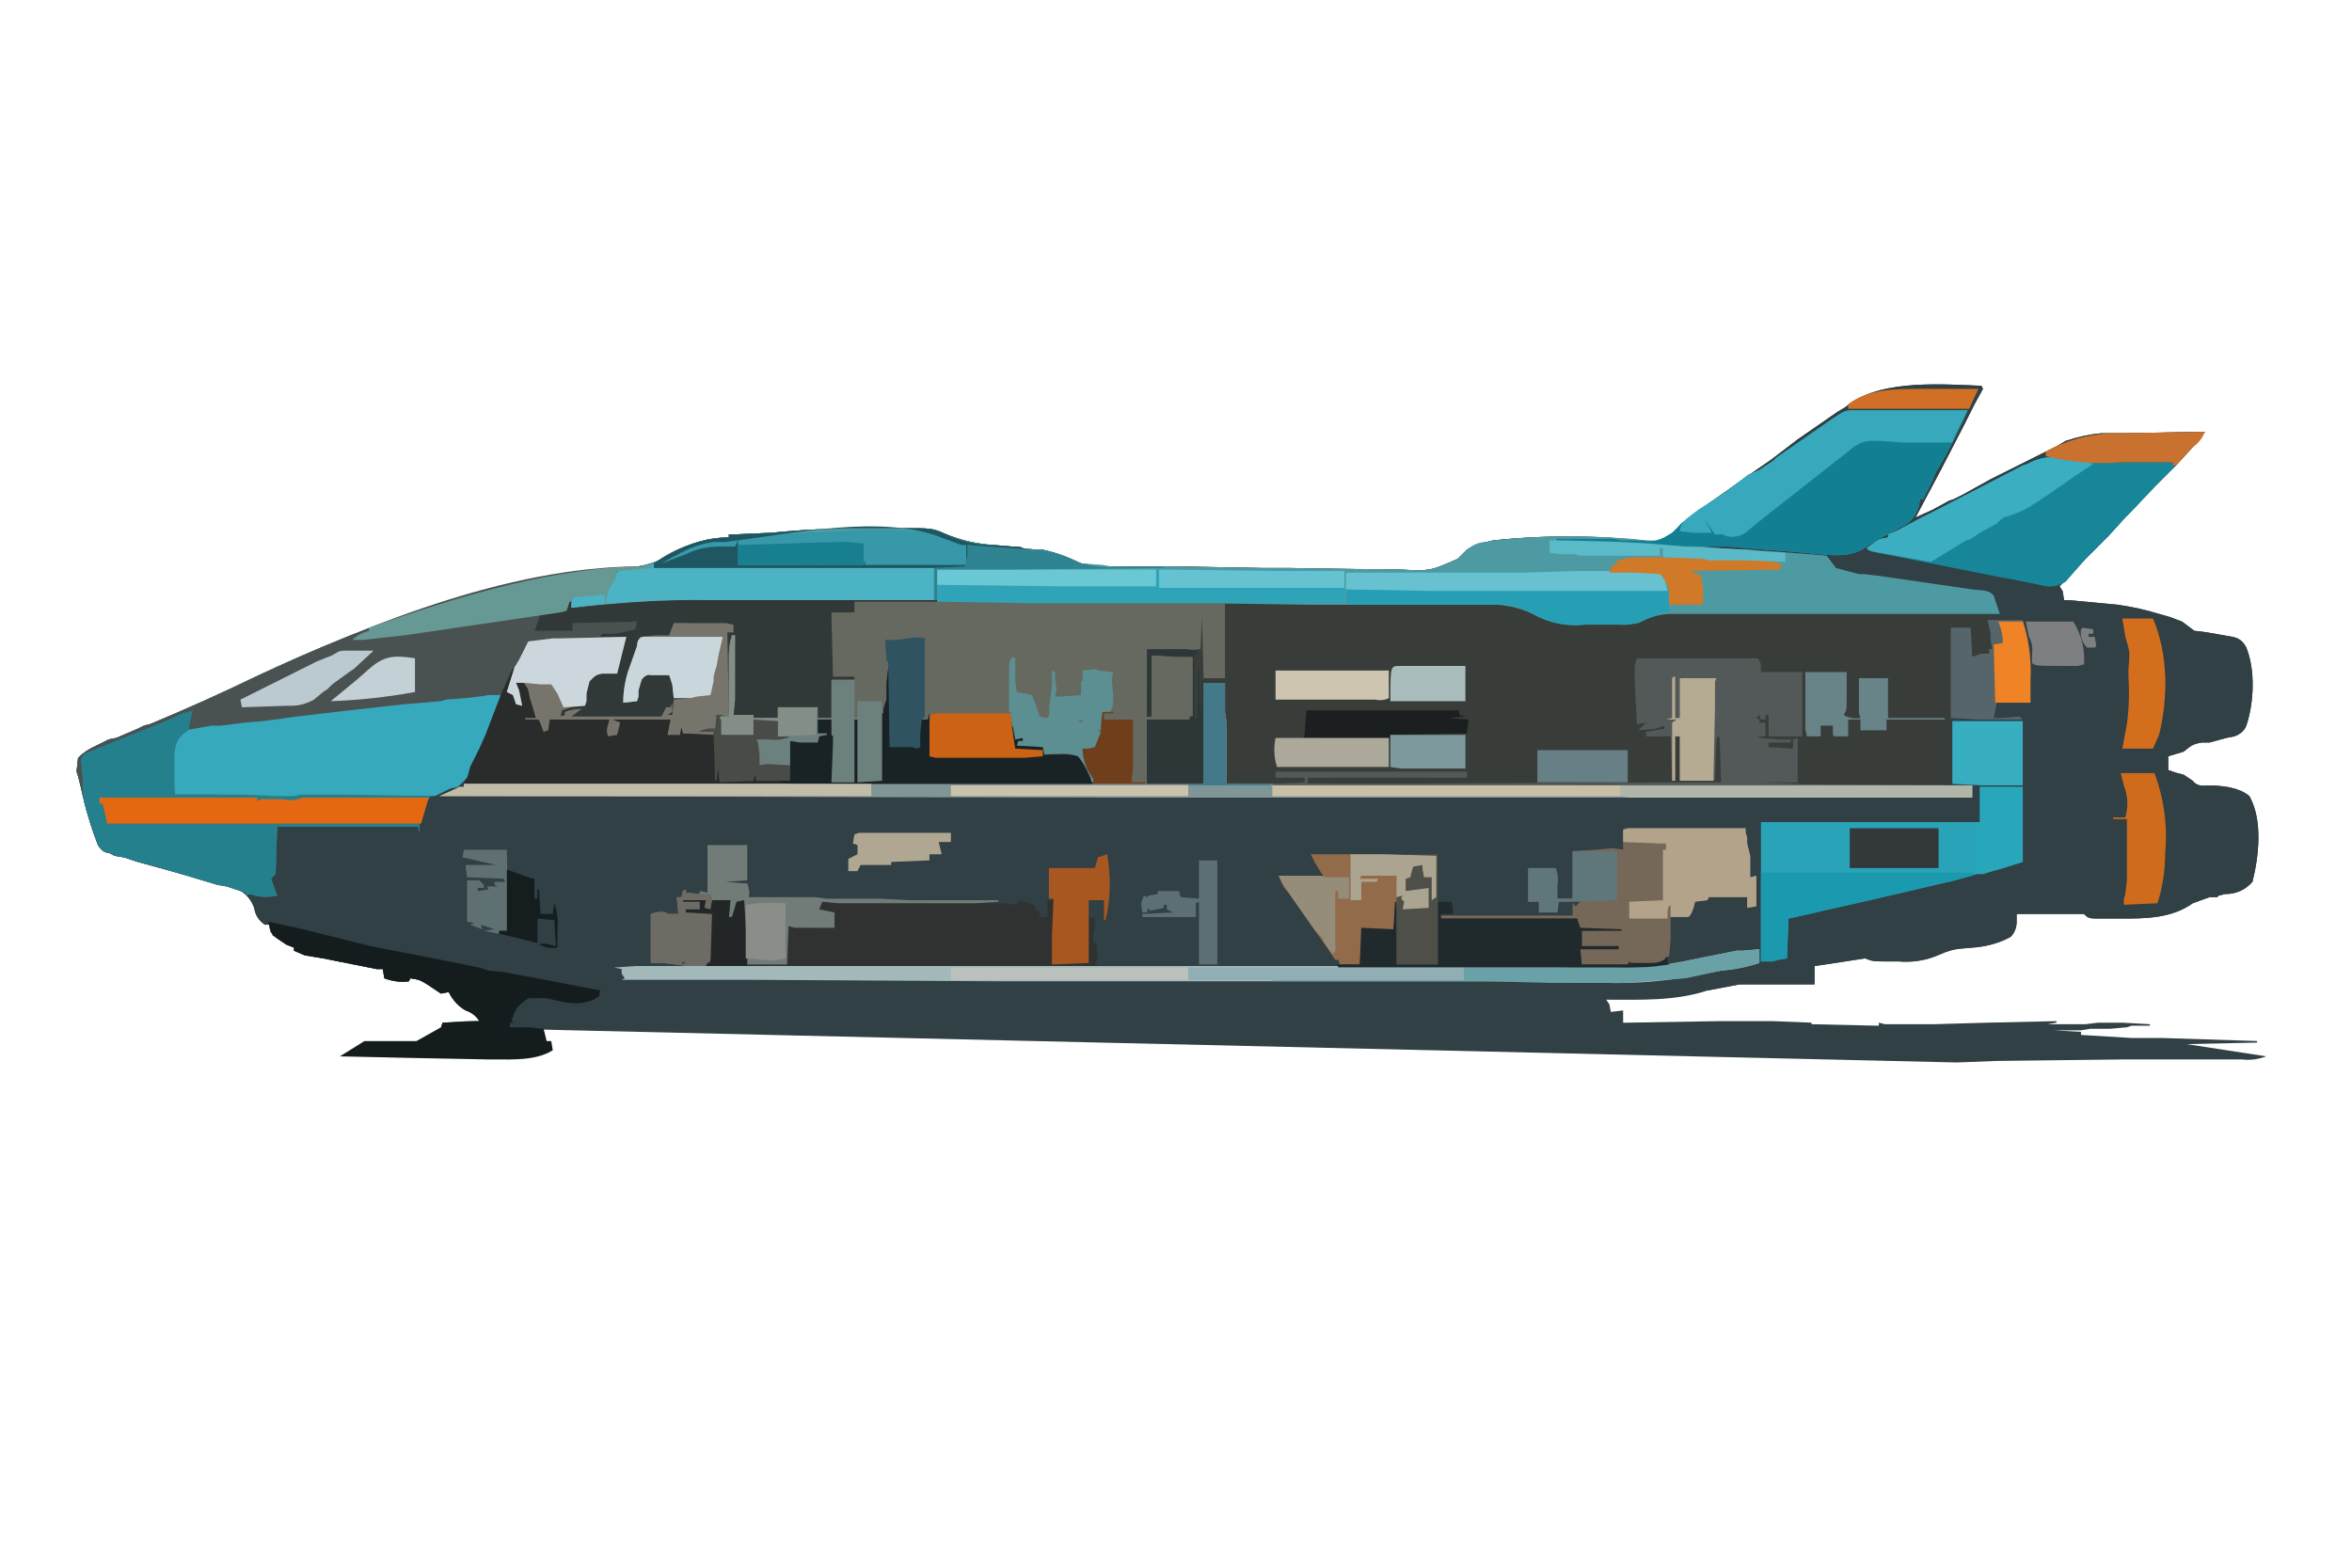
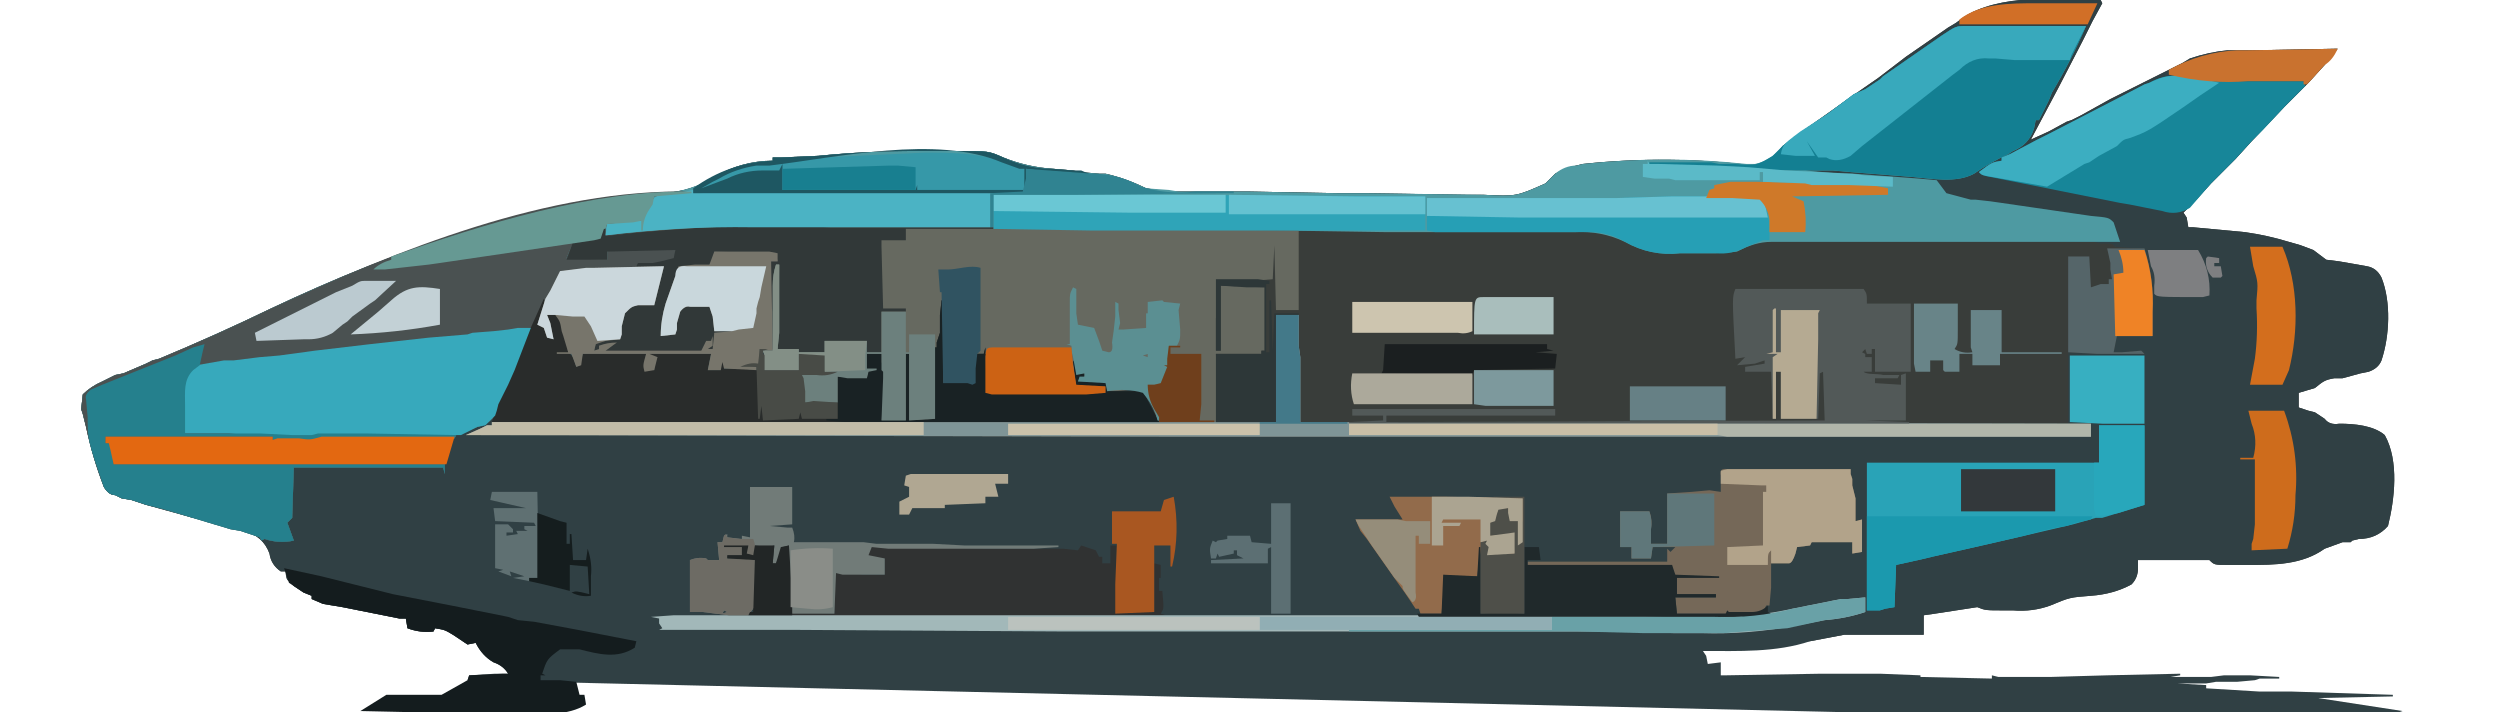
- <svg xmlns="http://www.w3.org/2000/svg" width="1536" height="1024">
+ <svg xmlns="http://www.w3.org/2000/svg" viewBox="0 252 1540 438">
  <path fill="#393d3a" d="M1294 252 L1295 254 L1289 265 L1285 273 L1283 277 L1268 306 L1251 338 L1262 333 L1273 327 L1276 326 L1282 323 L1300 313 L1330 298 L1336 295 L1344 291 L1349 288q12 -4 23 -5h15l53 -1l-8 10l-10 11l-15 15l-20 21l-10 11l-15 15l-10 11l-7 7l2 3l1 6h3l32 3q14 2 27 6l7 2l8 3l8 6l8 1l17 3q6 1 9 7c6 15 5 36 0 51q-2 5 -8 7l-5 1l-11 3h-5c-6 1 -7 2 -12 6l-10 3v9l3 1l3 1l4 1l6 4q3 4 9 3c9 0 21 1 28 7c9 16 6 40 2 56q-7 8 -18 8l-4 1l-1 1h-5l-11 4c-14 10 -31 10 -47 10h-12c-9 0 -9 0 -12 -3h-44v5q0 6 -4 10q-11 6 -25 7c-13 1 -13 1 -25 6q-11 4 -23 3h-5c-12 0 -12 0 -17 -2l-26 4l-7 1v12h-49l-21 4 L293 648 l-5 1l-9 -6c-5 -3 -5 -3 -11 -4l-1 2q-8 1 -16 -2l-1 -6h-4l-25 -5l-10 -2l-6 -1l-6 -1l-7 -3v-2l-5 -2l-6 -4l-3 -3q-2 -1 -2 -6h-3q-6 -4 -7 -11q-4 -11 -16 -14l-12 -3l-6 -2l-13 -3l-29 -8l-9 -3l-6 -1l-4 -2q-4 0 -7 -5q-7 -18 -11 -37l-1 -4l-1 -4l-1 -3l1 -9q5 -5 12 -8l4 -2l4 -2l5 -1l14 -6l4 -2l4 -1q36 -15 69 -31c76 -36 157 -64 241 -71q18 -1 32 -10q17 -10 36 -10v-2h5l23 -1q30 -3 61 -3h24c20 0 20 0 29 4q15 6 31 7l12 1l5 1l11 1h4q13 3 25 9l14 2h50l54 1h17l63 1h10c20 1 20 1 38 -7l6 -6q7 -4 13 -5l4 -1a460 460 0 0 1 106 1q11 -2 17 -12l8 -6l4 -3l34 -24l13 -9l17 -13l26 -18l5 -3l4 -3c22 -15 60 -12 85 -11" />
  <path fill="#304044" _fill="green" d="M1294 252 L1295 254 L1289 265 L1285 273 L1283 277 L1268 306 L1251 338 L1262 333 L1273 327 L1276 326 L1282 323 L1300 313 L1330 298 L1336 295 L1344 291 L1349 288q12 -4 23 -5h15l53 -1l-8 10l-10 11l-15 15l-20 21l-10 11l-15 15l-10 11l-7 7l2 3l1 6h3l32 3q14 2 27 6l7 2l8 3l8 6l8 1l17 3q6 1 9 7c6 15 5 36 0 51q-2 5 -8 7l-5 1l-11 3h-5c-6 1 -7 2 -12 6l-10 3v9l3 1l3 1l4 1l6 4q3 4 9 3c9 0 21 1 28 7c9 16 6 40 2 56q-7 8 -18 8l-4 1l-1 1h-5l-11 4c-14 10 -31 10 -47 10h-12c-9 0 -9 0 -12 -3h-44v5q0 6 -4 10q-11 6 -25 7c-13 1 -13 1 -25 6q-11 4 -23 3h-5c-12 0 -12 0 -17 -2l-26 4l-7 1v12h-49l-21 4c-21 7 -44 6 -66 6l2 3l1 5l8 -1v8h3l59 -1h36l25 1v1l44 1v-2l4 1h32l35 -1l45 -1v1l-6 1h25l8 -1h16l18 1v1h-12l-3 1l-11 1h-13l-6 1h-18l18 1v2l33 2h20l62 2v1l-46 1l52 8q-8 3 -16 2h-76l-84 1l-26 1 L288 671 l1 -3l16 -1h8q-3 -5 -9 -7q-7 -4 -11 -12l-5 1l-9 -6c-5 -3 -5 -3 -11 -4l-1 2q-8 1 -16 -2l-1 -6h-4l-25 -5l-10 -2l-6 -1l-6 -1l-7 -3v-2l-5 -2l-6 -4l-3 -3q-2 -1 -2 -6h-3q-6 -4 -7 -11q-4 -11 -16 -14l-12 -3l-6 -2l-13 -3l-29 -8l-9 -3l-6 -1l-4 -2q-4 0 -7 -5q-7 -18 -11 -37l-1 -4l-1 -4l-1 -3l1 -9q5 -5 12 -8l4 -2l4 -2l5 -1l14 -6l4 -2l4 -1q36 -15 69 -31c76 -36 157 -64 241 -71q18 -1 32 -10q17 -10 36 -10v-2h5l23 -1q30 -3 61 -3h24c20 0 20 0 29 4q15 6 31 7l12 1l5 1l11 1h4q13 3 25 9l14 2h50l54 1h17l63 1h10c20 1 20 1 38 -7l6 -6q7 -4 13 -5l4 -1a460 460 0 0 1 106 1q11 -2 17 -12l8 -6l4 -3l34 -24l13 -9l17 -13l26 -18l5 -3l4 -3c22 -15 60 -12 85 -11" />
  <path fill="#393d3a" d="M372 392h1v5h4q60 -7 122 -5h117l169 1h4l44 1h141q19 0 36 10q7 3 16 2h12l11 1h11q8 0 15 -3q10 -5 22 -4h133l60 1l4 1c7 0 7 0 9 2l14 1h4l2 6l1 3q3 15 2 30v15h-22l-2 10h5l12 -1l2 2h-29l-18 -1v44h14v8H729l-442 -1l9 -4l4 -2h3v-2l410 -1c-6 -17 -6 -17 -15 -19l-11 1h-5l-1 -5l-17 -1l1 -3h3v-2l-5 1l-1 -3l1 9l18 1v4l-12 1h-58l-4 -1v-24h-6v18l-2 1l-3 -1h-15l-1 -46v16l-1 1l-1 8h-1l-1 43l-16 1v-41h-2v41h-15l1 -26v-4l-1 -1v-10h-9v9h6v1l-5 1l-1 4h-12l-6 -1v16h-20q-2 -8 -2 -17l18 -1l-4 -1v-10l-16 -1v10h-21v-9l-1 -3l5 -1v-3l-1 -15v-5l1 -31h4l-1 -5l-38 -1l-1 6l-2 3l-10 1h-9l-1 3l-3 12l-2 5l-1 4l-1 4l-2 5l-1 9l9 -1v-5q1 -7 4 -12l9 -1h8q5 7 3 16h2l16 -1v1l-18 1l1 4q1 4 -2 7l-4 -1l3 -2v-3h-3l-1 4l-2 3h-60l6 -5l-9 1v2l2 1h-5l1 -5q7 -3 15 -2v-3l1 -5v-4q1 -6 6 -9h14l1 -5l5 -19h-17l1 -2h9l5 -1l8 -2l1 -5l-42 1v5h-25l4 -11l17 -3z" />
  <path fill="#4e9aa2" d="M1212 268h73q-9 21 -21 41l-2 5l-6 12h-2l-1 5q-3 10 -13 14l-3 2q-11 5 -21 12c-11 6 -26 3 -38 2l-38 -3l-11 -1h-17l22 2h8l40 3l11 1l6 8l15 4h3l9 1l7 1l55 8c11 1 11 1 14 4l4 12h-215q-10 0 -21 6l-13 1h-22q-18 2 -34 -7q-15 -7 -31 -6H854l-64 -1l-173 -1H460a574 574 0 0 0 -87 4l-1 -4l-2 6h-8l-4 1c-5 1 -5 1 -9 11l25 1v-5q5 -2 11 -1h31v5q-6 4 -14 4h-9l16 1l-6 24h-11q-4 0 -7 5l-2 8l-1 5v3l-9 1l-6 2l-1 4l3 -1v-2q5 -2 11 -2l-7 5h59l3 -6h3l1 -3v6l-3 2h3l1 -10l12 -1h-12l-1 -9l-2 -6h-12q-3 -1 -6 3l-2 7v4l-1 3l-9 1q0 -10 3 -20l6 -17l2 -6l10 -1h9l3 -8h34l5 1v5h-4l1 55l-8 -1v10h-9l7 1v2l-20 -1l-1 -4l-1 5h-8l2 -10h-38l5 2l-2 8l-6 1c-1 -4 -1 -4 1 -11h-39l-1 7l-3 1l-3 -8h-9v-1h7l-3 -10l-1 -3c-1 -6 -1 -6 -4 -10h-5l2 5l2 10l-4 -1l-2 -6l-4 -2l3 -12l-25 58l-4 9q-3 6 -11 8l-5 2l-8 3l-1 2h-79l-5 1h-28v-2H65v4h2c2 4 2 4 3 13h204v6l-1 -4h-92l-1 31l-3 3l4 11q-9 2 -18 -1l-2 1l-1 -2l-9 -3l-3 -1l-6 -1l-10 -3l-30 -9l-21 -6l-6 -1l-4 -2q-4 0 -7 -5q-7 -18 -11 -38l-1 -3l-1 -4l-1 -3l1 -9q5 -5 12 -8l4 -2l4 -2l5 -1l14 -6l4 -2l4 -1q36 -15 69 -31c76 -36 157 -64 241 -71q17 -1 32 -10q17 -10 36 -10v-2h5l23 -1q30 -3 61 -3h24c20 0 20 0 29 4q15 6 31 7l11 1l5 1l12 1h4q13 3 25 9l14 1l6 1h43l55 1h17l73 1c20 1 20 1 38 -7l6 -6q6 -5 13 -5l4 -1a473 473 0 0 1 101 0h5q10 -2 17 -11l8 -6l4 -3l16 -11l16 -12l7 -3l9 -6l2 -2l36 -25c9 -6 9 -6 16 -6" />
  <path fill="#666960" d="M372 392h1v5h3q64 -8 128 -5h190l4 1l102 1v49h-14l-1 -40l-1 21l-12 1h-21q-2 6 -1 11v6l-1 6v20h3v-40l27 1v39h-2v2h-28l1 41l36 1v-66h14v19l1 7v40l487 1v8H729l-442 -1l9 -4l4 -2h3v-2l410 -1c-6 -17 -6 -17 -15 -19l-11 1h-5l-1 -5l-17 -1l1 -3h3v-2l-5 1l-1 -3l1 9l18 1v4l-12 1h-58l-4 -1v-24h-6v18l-2 1l-3 -1h-15l-1 -46v16l-1 1l-1 8h-1l-1 43l-16 1v-41h-2v41h-15l1 -26v-4l-1 -1v-10h-9v9h6v1l-5 1l-1 4h-12l-6 -1v16h-20q-2 -8 -2 -17l18 -1l-4 -1v-10l-16 -1v10h-21v-9l-1 -3l5 -1v-3l-1 -15v-5l1 -31h4l-1 -5l-38 -1l-1 6l-2 3l-10 1h-9l-1 3l-3 12l-2 5l-1 4l-1 4l-2 5l-1 9l9 -1v-5q1 -7 4 -12l9 -1h8q5 7 3 16h2l16 -1v1l-18 1l1 4q1 4 -2 7l-4 -1l3 -2v-3h-3l-1 4l-2 3h-60l6 -5l-9 1v2l2 1h-5l1 -5q7 -3 15 -2v-3l1 -5v-4q1 -6 6 -9h14l1 -5l5 -19h-17l1 -2h9l5 -1l8 -2l1 -5l-42 1v5h-25l4 -11l17 -3z" />
  <path fill="#4a5151" d="M426 370v1l-23 2l-1 5l-2 3q-4 6 -4 13h-1v-6l-5 1l-16 1l-1 3h-1l-2 6h-8l-4 1c-5 1 -5 1 -9 11l25 1v-5q5 -2 11 -1h31v5q-6 4 -14 4h-9l16 1l-6 24h-10c-4 1 -4 1 -8 5l-2 8v5l-1 3l-9 1l-6 2l-1 4l3 -1v-2q5 -2 11 -2l-7 5h59l3 -6h3l1 -3v6l-3 2h3l1 -10l12 -1h-12l-1 -9l-2 -6h-11q-4 -1 -7 3l-2 7v4l-1 3l-9 1q0 -10 3 -20l6 -17l2 -6l10 -1h9l3 -8h34l5 1v5h-4l1 55l-8 -1v10h-9l7 1v2l-20 -1l-1 -4l-1 5h-8l2 -10h-38l5 2l-2 8l-6 1c-1 -4 -1 -4 1 -11h-39l-1 7l-3 1l-3 -8h-9v-1h7l-3 -10l-1 -3c-1 -6 -1 -6 -4 -10h-5l2 5l2 10l-4 -1l-2 -6l-4 -2l3 -12l-13 30l-2 5l-9 20l-1 4l-3 8q-4 6 -12 8l-5 2l-8 3l-1 2h-79l-5 1h-28v-2H65v4h2c2 4 2 4 3 13h204v6l-1 -4h-92l-1 31l-3 3l4 11q-9 2 -18 -1l-2 1l-1 -2l-9 -3l-3 -1l-6 -1l-10 -3l-30 -9l-12 -3l-9 -3l-6 -1l-4 -2q-4 0 -7 -5q-7 -18 -11 -37l-1 -4l-1 -4l-1 -3l1 -9q5 -5 12 -8l4 -2l4 -2l5 -1l14 -6l4 -2l4 -1q36 -15 69 -31c78 -36 171 -74 259 -72" />
  <path fill="#292c2b" d="M335 436q1 5 -1 10l-2 3l-1 3l5 2l2 6l3 1l-2 -6l-1 -4l-2 -6h6q5 5 6 12l1 5l1 7l3 3l2 6l2 -1l2 -7h39l-1 9l6 1v-5l2 -3h-5v-2h38l-2 10h8v-5l2 -1v5h11l9 1v-2h-10q6 -3 11 -2l1 -9h5l-3 1v2l2 1l-1 9h21v-10h26v1h-10v10h8q-6 3 -13 2h-9l1 2l1 8v7l5 -1l15 1v-16l18 1l1 -5l-1 -1v-9h9v5l2 7v7l-1 4v8l-1 10h15v-41h2v41l16 -1v-44h1v-3l2 -6v-11l1 -9h1v51l2 -1h10l7 1l1 -18h5l1 -4v4l3 1h-3l1 23h73v-4h-18l-2 -16c2 3 2 3 2 8h5v2l-3 1l-1 2h18v6h22l10 19H303l4 -12l2 -5l2 -5l4 -9l2 -5z" />
  <path fill="#137f92" d="M1212 268h73q-9 21 -21 41l-2 5l-6 12h-2l-1 5q-3 10 -13 14l-3 2q-11 5 -21 12c-11 6 -26 3 -38 2l-38 -3l-11 -1h-10q-51 0 -103 -4v-1h38l5 1h10c13 1 13 1 23 -5l6 -6l8 -6l4 -3l16 -11l16 -12l7 -3l9 -6l2 -2l36 -25c9 -6 9 -6 16 -6" />
  <path fill="#37a9bc" d="M327 454 L317 480 L313 489 L311 493 L307 501 L306 505 L305 508 L299 514 L294 515 L284 520h-84l-5 1h-19l-19 -1h-4l-12 -1h-27l-1 -22v-9q1 -8 8 -11l17 -3h6l16 -2l12 -1l22 -3l34 -4l36 -4l24 -2l3 -1l13 -1l9 -1l6 -1z" />
  <path fill="#7f9597" d="M786 446h14v19l1 7v40l487 1v8H729l-442 -1l9 -4l4 -2h3v-2h483z" />
  <path fill="#178699" d="M1349 300 L1376 302h43l1 3l-4 4l-5 5l-3 3l-14 15l-7 7l-10 11l-15 15l-13 15q-8 5 -17 2l-20 -4l-6 -1l-80 -16q-6 -1 -7 -3c8 -6 8 -6 14 -7v-2l5 -2l17 -9l8 -4l43 -22l15 -8l3 -1q12 -7 25 -3" />
  <path fill="#313838" d="M372 392h1v5h3q68 -8 136 -5h100v1h-54v7h-15v4l1 38h14v2h-15v25h-9v-7h-26v7h-16v-2h-13l1 -52h-2l-1 16v3l-1 10v23h-1l-1 -18v-5l1 -31h4l-1 -5l-38 -1l-1 6l-2 3l-10 1h-9l-1 3l-3 12l-2 5l-1 4l-1 4l-2 5l-1 9l9 -1v-5q1 -7 4 -12l9 -1h8q5 7 3 16h2l16 -1v1l-18 1l1 4q1 4 -2 7l-4 -1l3 -2v-3h-3l-1 4l-2 3h-60l6 -5l-9 1v2l2 1h-5l1 -5q7 -3 15 -2v-3l1 -5v-4q1 -6 6 -9h14l6 -24h-17l1 -2h9l5 -1l8 -2l1 -5l-42 1v5h-25l4 -11l17 -3z" />
  <path fill="#525958" d="M1069 430h79c2 3 2 3 2 9h27v42h-22v-14h-2v3h-3l-1 -3l-2 2l2 1v2h4v9h-5c2 2 9 1 12 2h10l-1 2h-14v3l16 1v-6l3 -1v29h-25l27 1v1H831v-1l21 -1v-3h-19v-4h125v4H854v4l270 -1l-1 -30l-2 1l-1 28h-23v-29h-3v29h-2l-1 -29h-16v-3l12 -2v-2l-6 2l-11 1l5 -5l-6 1c-2 -38 -2 -38 0 -43" />
  <path fill="#77756b" d="M440 407h34l5 1v5h-4l1 55l-8 -1v10h-9l7 1v2l-20 -1l-1 -4l-1 5h-8l2 -10h-38l5 2l-2 8l-6 1c-1 -4 -1 -4 1 -11h-39l-1 7l-3 1l-3 -8h-9v-1h7l-3 -10l-1 -3c-1 -6 -1 -6 -4 -10h-5l2 5l2 10l-4 -1l-2 -6l-4 -2l5 -16l3 -5l6 -12l16 -2h5l43 -1l-6 24h-10c-4 1 -4 1 -8 5l-2 8v5l-1 3l-9 1l-6 2l-1 4l3 -1v-2q5 -2 11 -2l-7 5h59l3 -6h3l1 -3v6l-3 2h3l1 -10l12 -1h-12l-1 -9l-2 -6h-11q-4 -1 -7 3l-2 7v4l-1 3l-9 1q0 -10 3 -20l6 -17l2 -6l10 -1h9z" />
  <path fill="#2fa4b8" d="M612 372h97l169 1v21H672l-60 -1z" />
  <path fill="#269fb5" d="M879 374h117l33 -1h51q4 1 6 4q4 8 4 15v8h-4l-10 4q-9 5 -19 4h-22q-18 2 -34 -7q-10 -6 -22 -6h-95l-5 -1z" />
  <path fill="#4bb3c4" d="M427 369v2h4l19 -1h23l137 1v21H464a649 649 0 0 0 -91 5l1 -7l8 -1l4 -1h9l6 -12q2 -3 6 -4h5z" />
  <path fill="#38a9bc" d="M1212 268h73l-7 14l-2 4l-1 3h-34l-12 -1h-4q-10 -1 -18 7l-4 3l-56 44l-7 6q-7 4 -13 2l-2 -1h-5l-7 -10l5 9h-12l-9 -1c1 -6 3 -7 8 -11l4 -3l17 -11l16 -12l7 -3l9 -6l2 -2l36 -25c9 -6 9 -6 16 -6" />
  <path fill="#192224" d="M580 437h1v51l2 -1h10l7 1l1 -18h5l1 -4v4l3 1h-3l1 23h73v-4h-18l-2 -16c2 3 2 3 2 8h5v2l-3 1l-1 2h18v6h22l10 19H520l-11 -1v-1h7v-26l18 1l1 -5l-1 -1v-9h9v5l2 7v7l-1 4v8l-1 10h15v-41h2v41l16 -1v-44h1v-3l2 -6v-11z" />
  <path fill="#29a3b7" d="M1293 514h28v49l-26 8h-4l-14 4l-30 7l-26 6l-31 7l-4 1l-18 4l-1 26l-6 1l-3 1h-8v-91h143z" />
  <path fill="#141c1e" d="M175 602 L198 607 L202 608 L218 612 L238 617 L242 618 L278 625 L313 632 L319 634 L329 635 L356 640 L392 647 L391 651c-11 7 -22 4 -34 1h-12c-8 6 -8 6 -11 15l2 1h-3v3h12l10 1l2 8h3l1 6c-11 7 -27 6 -39 6h-4l-51 -1l-45 -1L238 680 L272 680 L288 671l1 -3l21 -1h3q-3 -5 -9 -7q-7 -4 -11 -12l-5 1l-9 -6c-5 -3 -5 -3 -11 -4l-1 2q-8 1 -16 -2l-1 -6h-4l-25 -5l-10 -2l-6 -1l-6 -1l-7 -3v-2l-5 -2l-6 -4l-3 -2z" />
  <path fill="#756858" d="M1064 541h76v3l1 3v4l2 8v14l4 -1v20l-6 1v-7h-25l-1 2l-8 1l-1 4q-2 6 -4 6h-11v15l-1 11h-2l-2 4l-12 1h-41l-1 -10h25v-2h-24v-10l-3 -5v-3h-89v-2h86v-8l2 2l3 -3h-14l-1 7h-12v-7h-7v-22h18q2 5 1 11v9h10v-31l15 -1l11 -1l7 1v-10q-1 -5 4 -4" />
  <path fill="#303232" d="M446 588h15l-1 5l4 1l1 -6h12l-1 11h2l3 -10l5 -1l2 31v10l26 1v-26l2 1h11l4 1h14v-10h-3l-8 -2l3 -6l5 1h35l30 1h48l9 1l2 -3l9 3l2 4h2v4h5v-11h4v41h23v-30l4 1v8h-1v8h2c1 11 1 11 -1 14l3 1q-128 2 -257 0l1 -2h2l1 -32l-17 -1v-2h9v-5h-11z" />
  <path fill="#25808d" d="M126 464 L125 468 L123 477 L119 480c-6 6 -5 13 -5 22v17h46l20 1h12l4 -1h29l56 1l-1 2h-79l-5 1h-28v-2H65v4h2c2 4 2 4 3 13h204v6l-1 -4h-92l-1 31l-3 3l4 11q-9 2 -18 -1l-2 1l-1 -2l-9 -3l-3 -1l-6 -1l-10 -3l-30 -9l-12 -3l-9 -3l-6 -1l-4 -2q-4 0 -7 -5c-10 -29 -10 -29 -10 -43l-1 -11q-1 -3 3 -6l7 -3l5 -2l5 -2l10 -4l15 -6l5 -2l5 -2l11 -5z" />
  <path fill="#a2b8b9" d="M1149 620v9q-12 4 -25 5l-16 3q-30 6 -60 5h-17l-30 -1H657l-167 -1h-84l2 -1l-2 -3v-3l-5 -1l14 -1h587l25 1h31q23 0 46 -5l10 -2l15 -3l5 -1h4z" />
  <path fill="#717b78" d="M462 552h26v23l-14 1l11 1h3q2 5 1 9h43l8 1h35l19 1h58v1l-15 1h-90l-10 -1l-2 5l10 2v10h-26l-4 -1l-1 25h-26q-2 -4 -1 -10v-6l-1 -6v-20l-4 1l-3 8l-1 2h-2l1 -11l-4 1l-8 -1v7l-6 -1l2 -6l-4 1v5h-9v2h11l6 1v23l1 4l-5 7h-12l-8 -1l-8 -1h-8v-32q5 -2 10 -1l1 1h7l-1 -11h3l1 -4l2 -1v2l9 1v-2l5 1zM446 628 L445 630 L448 629z" />
  <path fill="#926b4b" d="M856 558h35l47 1v27l-3 2v-15h-5l-1 -5v-3l-6 1l-1 3l-1 4l-3 1v8l15 -2v13l-17 1l1 -5l-2 -2l1 -2l-3 1l-2 12l-1 9h-20l-2 23h-13l-1 -3h-2l-6 -9l-5 -7l-19 -27l-4 -5l-3 -7h29l-5 -8z" />
  <path fill="#20292b" d="M911 589h1v41l14 -1l13 1v-41h9l1 8h-8v3h89l2 6l27 1v1h-26v10h24v2h-25l1 10h30l1 -2l1 1h14q6 0 10 -4v4l2 1q-9 3 -18 2H874l-1 -2h15l1 -24l21 1z" />
  <path fill="#e36811" d="M65 521h103v2l3 -1h13c7 1 7 1 14 -1h82l-5 17H70l-2 -9l-1 -4h-2z" />
  <path fill="#b1b6aa" d="M831 513h457v8h-224l-6 -1H831z" />
  <path fill="#b2a38a" d="M1064 541h76v3l1 3v4l2 8v14l4 -1v20l-6 1v-7h-25l-1 2l-8 1l-1 4q-2 6 -4 6h-11v-8c-2 2 -2 2 -2 9h-25v-11l22 -1v-33h2v-4h-3l-25 -1v-8z" />
  <path fill="#3698a8" d="M570 346h5c21 0 37 2 56 10l1 12q-1 3 -7 2h-12l-92 -1h-39l-1 -12l-1 1h-10q-14 0 -26 7l-13 4c17 -17 42 -17 65 -19l10 -1z" />
  <path fill="#6c807d" d="M478 415h2v42l-1 10h13v2h16v-7h26v7h9v-25h15v25h2v-11h16v52l-16 1v-41h-2v41h-15l1 -26v-4l-1 -1v-10h-9v9h6v1l-5 1l-1 4h-12l-6 -1v16h-20q-2 -8 -2 -17l18 -1l-4 -1v-10l-16 -1v10h-21v-9l-1 -3h6v-40q0 -7 2 -13" />
  <path fill="#3caec1" d="M1355 301h4l8 2l-12 8l-10 7c-22 15 -22 15 -33 19c-4 1 -4 1 -8 5l-11 6l-6 4l-3 1l-23 14l-34 -6c-6 -1 -6 -1 -8 -3c8 -6 8 -6 14 -7v-2l5 -2l17 -9l8 -4l58 -30l3 -1c12 -6 19 -5 31 -2" />
  <path fill="#1b99ae" d="M1150 570h139l-1 2l-9 2l-6 2l-6 1l-9 2l-11 3l-26 6l-31 7l-4 1l-18 4l-1 26l-6 1l-3 1h-8z" />
  <path fill="#556569" d="M1298 405h23q6 19 5 39v15h-22l-2 10h5l12 -1l2 2h-29l-18 -1v-59h13l1 19l6 -2h5v-3h2l-1 -6v-4z" />
  <path fill="#669993" d="M426 370v1l-23 2l-1 5l-2 3q-4 6 -4 13h-1v-6l-5 1l-16 1l-1 3h-1l-2 6l-4 1l-95 14l-7 1l-27 3h-7q4 -4 11 -6v-2c57 -20 124 -41 185 -40" />
  <path fill="#5b8f92" d="M661 429 L663 430v15l1 7l5 1l5 1l3 8l2 6l4 1q3 0 2 -6l1 -7l1 -9v-9l2 1v4l1 8l-1 4h3l14 -1v-9h1v25l-3 1l3 1v-34l9 -1l1 1l10 1l-1 4l1 12c0 6 0 6 -2 10h-5v14q-1 6 -5 10h-8q2 13 10 22h-4l-1 -4q-3 -7 -8 -13q-10 -3 -22 -1l-1 -5l-17 -1l1 -3h3v-2l-5 1l-2 -11l-1 -4v-3l-3 -1h2v-26c0 -5 0 -5 2 -9" />
  <path fill="#67c1d1" d="M879 374h117l33 -1h51q4 1 7 4l2 9H936l-57 -1z" />
  <path fill="#c1bca8" d="M303 512h266v8H287l9 -4l4 -2h3z" />
  <path fill="#cbd7dc" d="M409 416 L403 440h-10c-4 1 -4 1 -8 5l-2 8v5l-1 3l-14 1l-4 -9l-4 -6h-7l-11 -1h-5l2 5l2 10l-4 -1l-2 -6l-4 -2l5 -16l3 -5l6 -12l16 -2h5z" />
  <path fill="#ce6c1c" d="M1385 505h22a118 118 0 0 1 7 52q0 17 -5 33l-22 1v-4l1 -3l1 -9v-40h-9v-1h8q3 -11 -1 -21z" />
  <path fill="#2d3738" d="M749 424h26l7 1v2h-2v42h2v-32h1l1 31l1 -23h15v1h-14v66h-37v-42h28v-2h2v-39h-11l-16 -1v40h-3z" />
  <path fill="#69a1a7" d="M1149 620v9q-12 4 -25 5l-23 5l-39 3h-50l-40 -1H831v-1h125v-8h100q25 1 48 -5l10 -2l15 -3l5 -1h4z" />
  <path fill="#37afc1" d="M1275 471h46v42h-26l-20 -1z" />
  <path fill="#c9d7dc" d="M423 416h49l-3 13l-1 6l-1 3l-1 4v3l-2 9l-9 1l-4 1h-11l-1 -9l-2 -6h-12q-3 -1 -6 3l-2 7v4l-1 3l-9 1q0 -10 3 -20l6 -17q0 -7 7 -6" />
  <path fill="#a95721" d="M723 558q4 22 -1 43h-1v-13h-10v41l-24 1v-18l1 -25h-3v-20h30l2 -7z" />
  <path fill="#d36e1d" d="M1386 404h20c10 23 10 52 4 76l-4 9h-20l3 -16q2 -15 1 -31v-5c1 -11 1 -11 -2 -21z" />
  <path fill="#688488" d="M1179 439h27v16c0 9 0 9 -2 12q5 3 11 2l-1 -3v-23h19v26h37v1h-38v7h-17v-7h-8v11h-9l-1 -1v-6h-8v7h-9l-1 -5z" />
  <path fill="#1b1f20" d="M853 464h100v3l4 1l-11 1l13 1l-1 9l-50 1l-1 3l-56 -1l1 -2z" />
  <path fill="#b5aa92" d="M1093 442h1v27h3v-26h24l-1 2v16l-1 49h-22v-29h-3v29h-2v-38l3 -2h-7l4 -1v-26z" />
  <path fill="#b0a792" d="M561 544h60v6h-8l2 8h-8v4l-25 1v2h-20l-2 4h-6v-8l6 -3v-6l-3 -1l1 -6z" />
  <path fill="#c9722f" d="M1440 282q-3 7 -8 10l-9 10l-2 2h-2v-2h-34q-24 2 -49 -4v-3q20 -11 42 -12h6z" />
  <path fill="#cc6214" d="M613 466h47l1 11l2 12l18 1v4l-12 1h-58l-4 -1v-17c0 -11 0 -11 6 -11" />
  <path fill="#c9bfa7" d="M831 513h227v7H831z" />
  <path fill="#28a7bb" d="M1293 514h28v49l-16 5l-5 1l-9 1l-1 -4v-29h3z" />
  <path fill="#305361" d="M604 417v51l-2 2l-1 9v9l-2 1l-3 -1h-15l-1 -56h-1l-1 -14h6c6 0 14 -3 20 -1" />
  <path fill="#6d6b64" d="M447 581 L448 583 L456 584h8q2 5 1 11l-6 -1l2 -6l-4 1v5h-9v2h11l6 1v23l1 4l-5 7h-12l-8 -1l-8 -1h-8v-32q5 -2 10 -1l1 1h7l-1 -11h3l1 -4zM446 628 L445 630 L448 629z" />
  <path fill="#6ac7d4" d="M612 372h143v11h-59l-84 -1z" />
  <path fill="#33383b" d="M1208 541h58v26h-58z" />
  <path fill="#5f777a" d="M1027 556h29v32l-38 1l-1 7h-12v-7h-7v-22h18q2 6 1 11v9h10z" />
  <path fill="#91aeb4" d="M776 632h180v8H776z" />
  <path fill="#aca99b" d="M833 482h74v19h-73q-3 -9 -1 -19" />
  <path fill="#cdc5af" d="M833 438h74v18q-4 2 -9 1h-65z" />
  <path fill="#65c2d1" d="M757 372 L837 373h41v11H757z" />
  <path fill="#cf7929" d="M1066 364h16l48 1h18l15 3v4l-59 1l7 3q2 10 1 19h-22v-8q-1 -7 -6 -12l-17 -1h-16l2 -5l3 -1v-2z" />
  <path fill="#4e4f49" d="M920 558h19v72h-27v-44l4 -1v2l12 1v1h-11l1 4h15l-1 -12l-3 1h-11v-8l3 -2l2 -7h6l1 7l5 1l1 14q2 -3 1 -7v-4l1 -4v-13h-18z" />
  <path fill="#484b46" d="M468 467h5l-3 1v2l2 1l-1 9h21v-10h26v1h-10v10h8q-6 3 -13 2h-9l1 2l1 8v7l5 -1l15 1v10h-22l-1 -4l-1 4l-22 1l-1 -9l-1 8h-1l-1 -32h-10q6 -3 11 -2z" />
  <path fill="#bbcad0" d="M226 425h18l-13 12l-3 2l-11 8l-3 3l-3 2l-6 5q-7 4 -15 4h-3l-29 1l-1 -5l50 -25l5 -2l5 -2c5 -3 5 -3 9 -3" />
  <path fill="#bbc2be" d="M621 632h155v8H621z" />
  <path fill="#668085" d="M1004 490h59v21h-59z" />
  <path fill="#1e5762" d="M565 345h24c20 0 20 0 29 4q15 7 31 7l12 1h5l7 3l-23 -1l-3 -1l-15 -2v11h-1v-11h-3l-11 -4c-40 -17 -101 -3 -143 2h-8q-13 2 -23 8l-4 2l-7 4l16 -6q10 -5 22 -5h10l2 -4v16h82l1 -3v3h86l18 1h36v1H427v-3q22 -16 49 -17v-2h5l23 -1q30 -3 61 -3" />
  <path fill="#5c6f73" d="M783 562h12v68h-12v-41l-2 1v9h-35v-2l20 -1l-4 -2v-3h-2v2l-9 2l-1 -2l-1 3h-3c-1 -6 -1 -6 1 -11l2 1l1 -1l6 -1v-2h14l1 4l12 1z" />
  <path fill="#5f7072" d="M303 555h28l1 53h-6v2l-10 -2l7 -1l-9 -3l1 3l-8 -3l3 -1l-5 -1v-27h8l3 3v2h-4v2l7 -1l-1 -2h7l-2 -1v-2h7l-1 -2l-24 -1l-1 -8h20l-22 -5z" />
  <path fill="#187f90" d="M548 354h5l11 1v14h-82v-13z" />
  <path fill="#aba491" d="M882 558h23l33 1v27l-3 2v-15h-5l-1 -5v-3l-6 1l-1 3l-1 4l-3 1v8l15 -2v13l-17 1l1 -5l-2 -2l1 -2l-4 1v-14h-23l-1 2h12l-1 2h-10v12h-7z" />
  <path fill="#a9bebc" d="M914 435h43v23h-49c0 -23 0 -23 6 -23" />
  <path fill="#958d7a" d="M835 572h26l5 1h15v14h-7v-5h-2v35q1 5 -2 6c-6 -8 -6 -8 -6 -10l-5 -5l-14 -20l-8 -12z" />
  <path fill="#6f3f1c" d="M720 465h7v1h-6v4h19v31l-1 10h9v1h-34v-3l-3 -5q-4 -7 -4 -15h4l4 -1l4 -10l-2 -1h2v-4z" />
  <path fill="#5bbac8" d="M1015 351 L1016 353h6l36 1l19 1l23 2l41 2l7 1l18 1v6l-27 -1h-23l-4 -1l-26 -1v-6h-2v5h-52l-4 -1h-9l-7 -1v-8h3z" />
  <path fill="#ef8326" d="M1305 406h16q6 18 5 38v15h-23l-1 -38l6 -1q0 -7 -3 -14" />
  <path fill="#cbc2ab" d="M621 513h155v7H621z" />
  <path fill="#7d999d" d="M908 480h49v22h-42l-7 -1z" />
  <path fill="#437989" d="M786 446h14v19l1 7v40h29v1h-54v-1h10z" />
  <path fill="#7e7f81" d="M1323 406h31q8 13 7 28l-4 1c-28 0 -28 0 -30 -2v-5q1 -7 -2 -12zM1360 410 L1367 411v3h-3v2h4l1 6l-1 1h-5q-5 -5 -4 -12z" />
  <path fill="#222626" d="M446 588h15l-1 5l4 1l1 -6h12l-1 11h2l3 -10l5 -1l2 32v11h-27l1 -2h2l1 -32l-17 -1v-2h9v-5h-11z" />
  <path fill="#308391" d="M632 356 L673 359q16 0 30 8q16 5 33 3h24v1l-98 1h-50v20h-2v-21l20 -1l2 -8z" />
  <path fill="#8a8d88" d="M513 590v36q-7 2 -15 1l-11 -1v-35q13 -2 26 -1" />
  <path fill="#838f86" d="M478 415h2v42l-1 10h13v2h16v-7h26l-1 9v9l-25 1v-10l-16 -1v10h-21v-9l-1 -3h6v-40q0 -7 2 -13" />
  <path fill="#d16f27" d="M1255 254h37l-6 13h-79v-3c13 -10 31 -10 48 -10" />
  <path fill="#151d1e" d="M331 568 L345 573 L349 574v13h2v-6h1l1 16h8l1 -7q3 9 2 17v12q-6 1 -12 -2c3 -1 3 -1 11 1l-1 -17l-11 -1v16l-16 -4l-9 -2v-2h5z" />
  <path fill="#c3d1d6" d="M271 430v22q-27 5 -55 6l17 -14l8 -7c10 -9 17 -9 30 -7" />
</svg>
